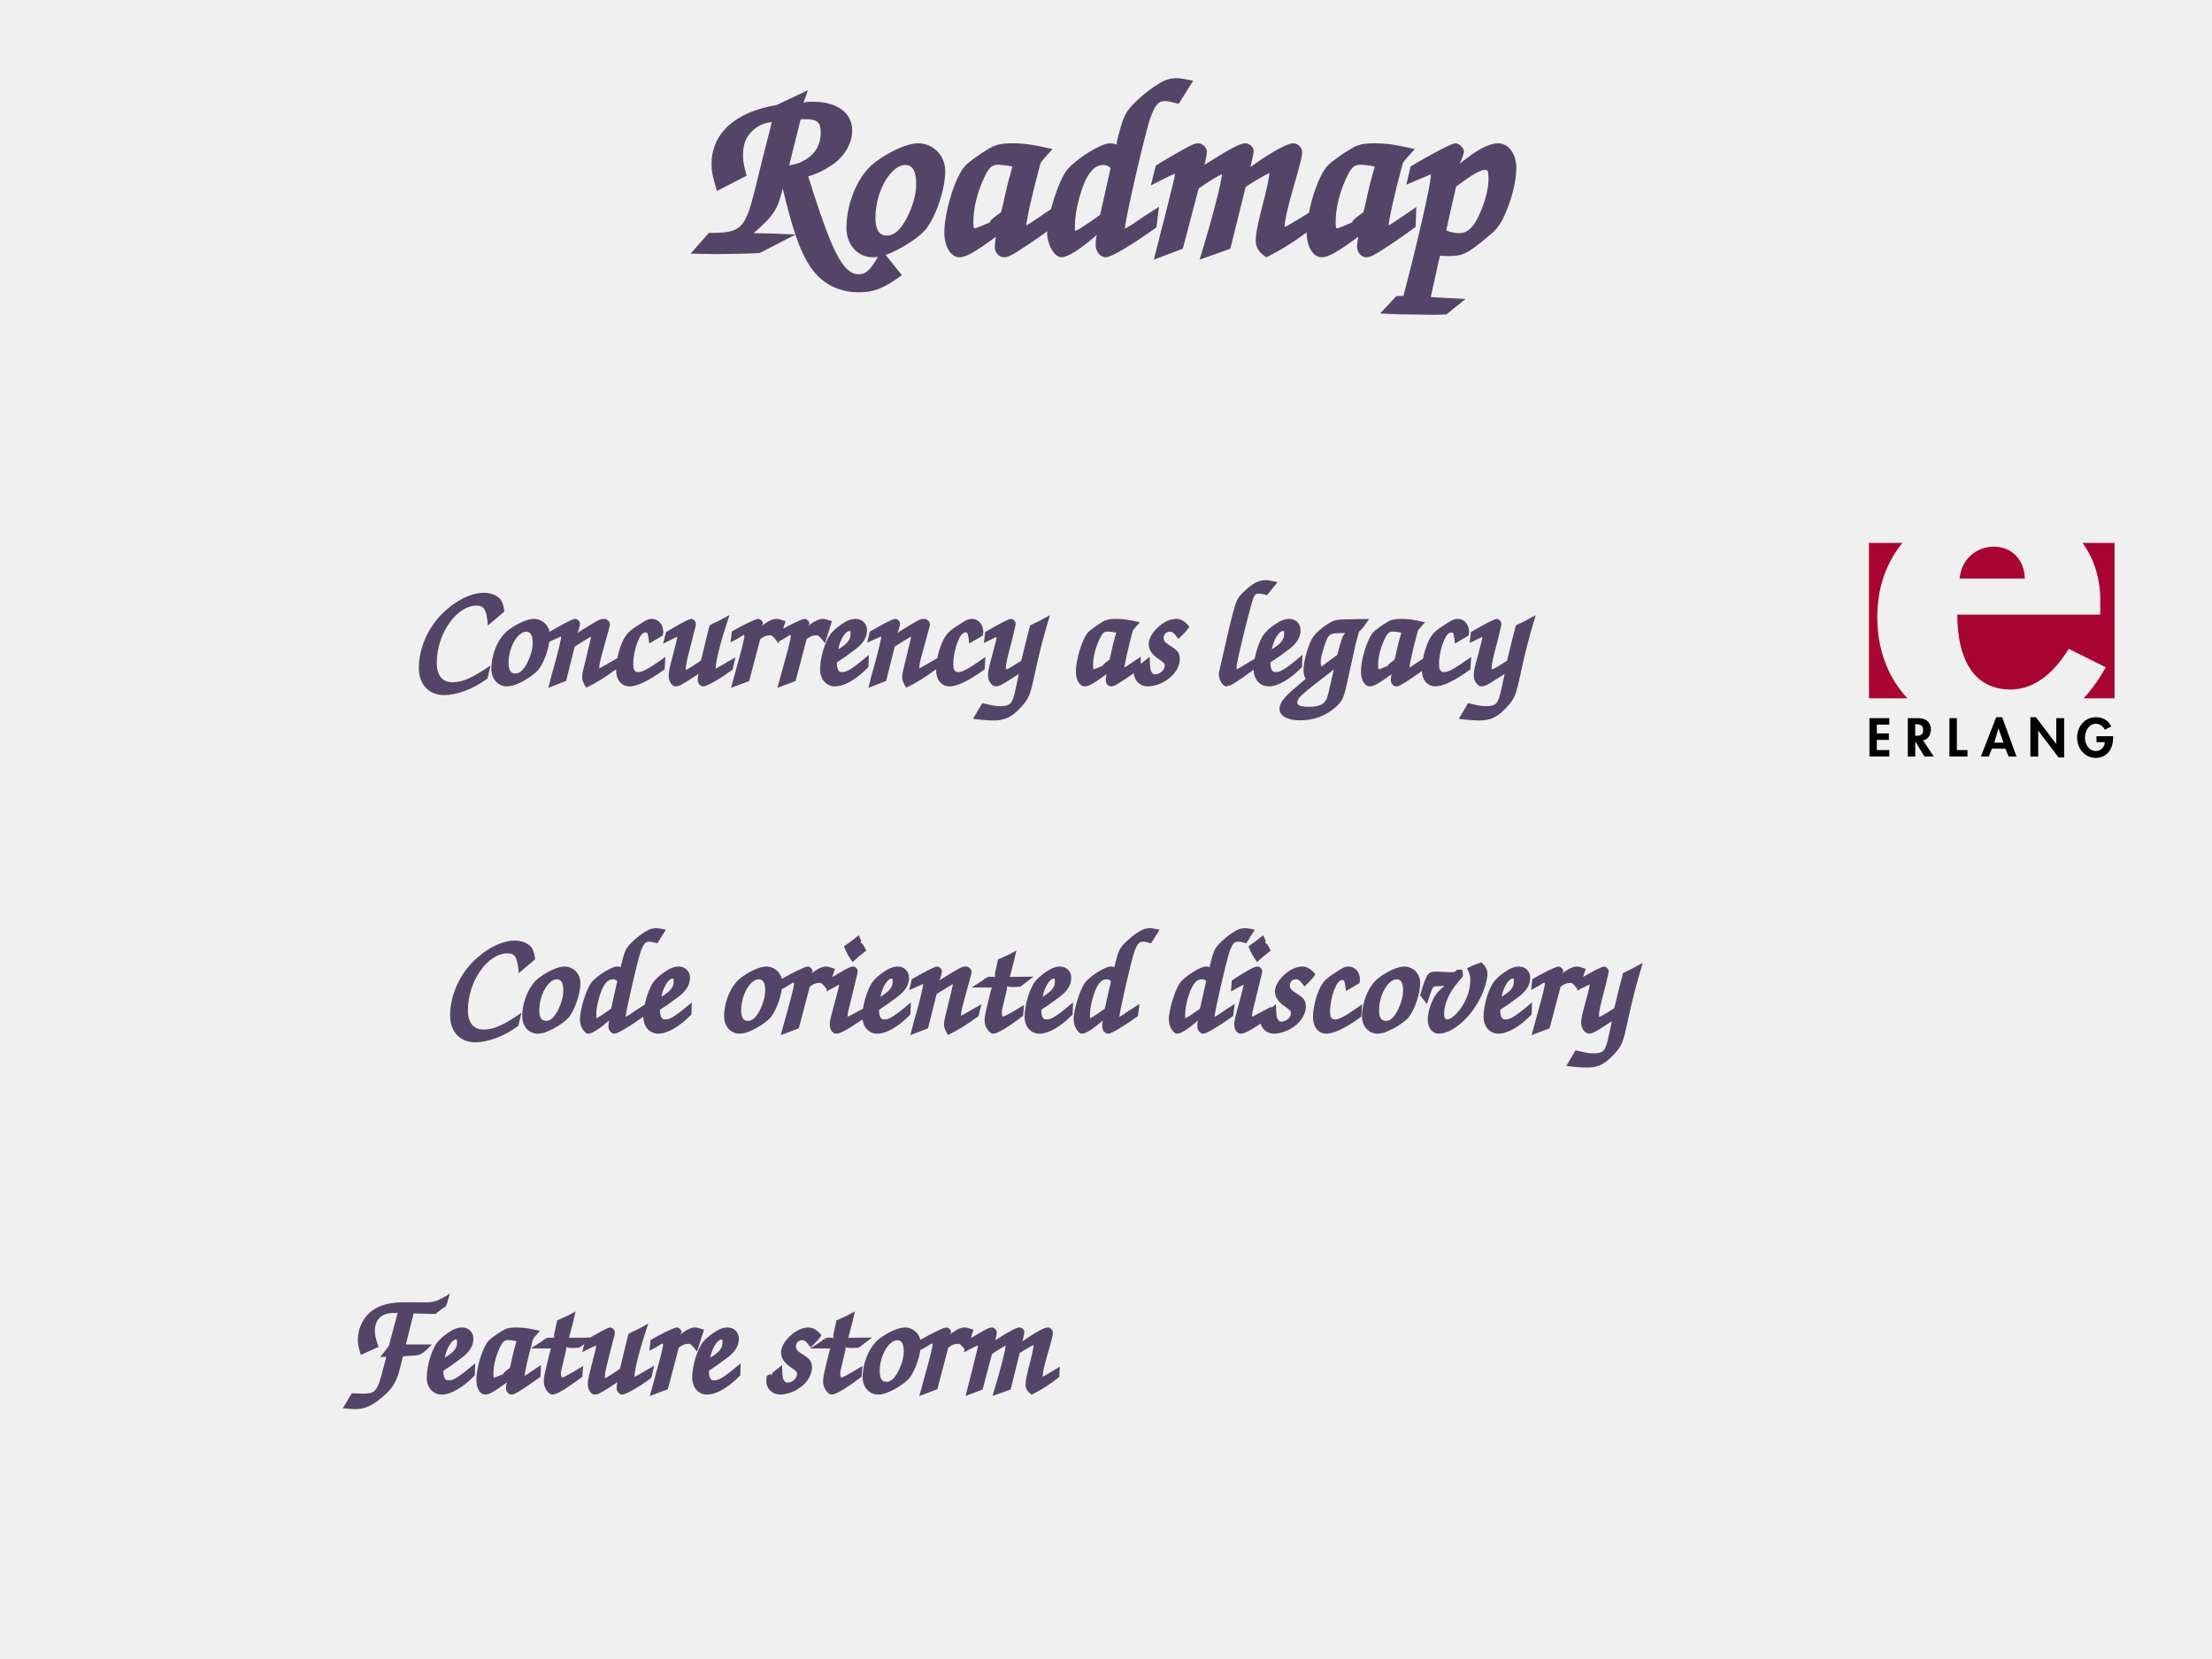
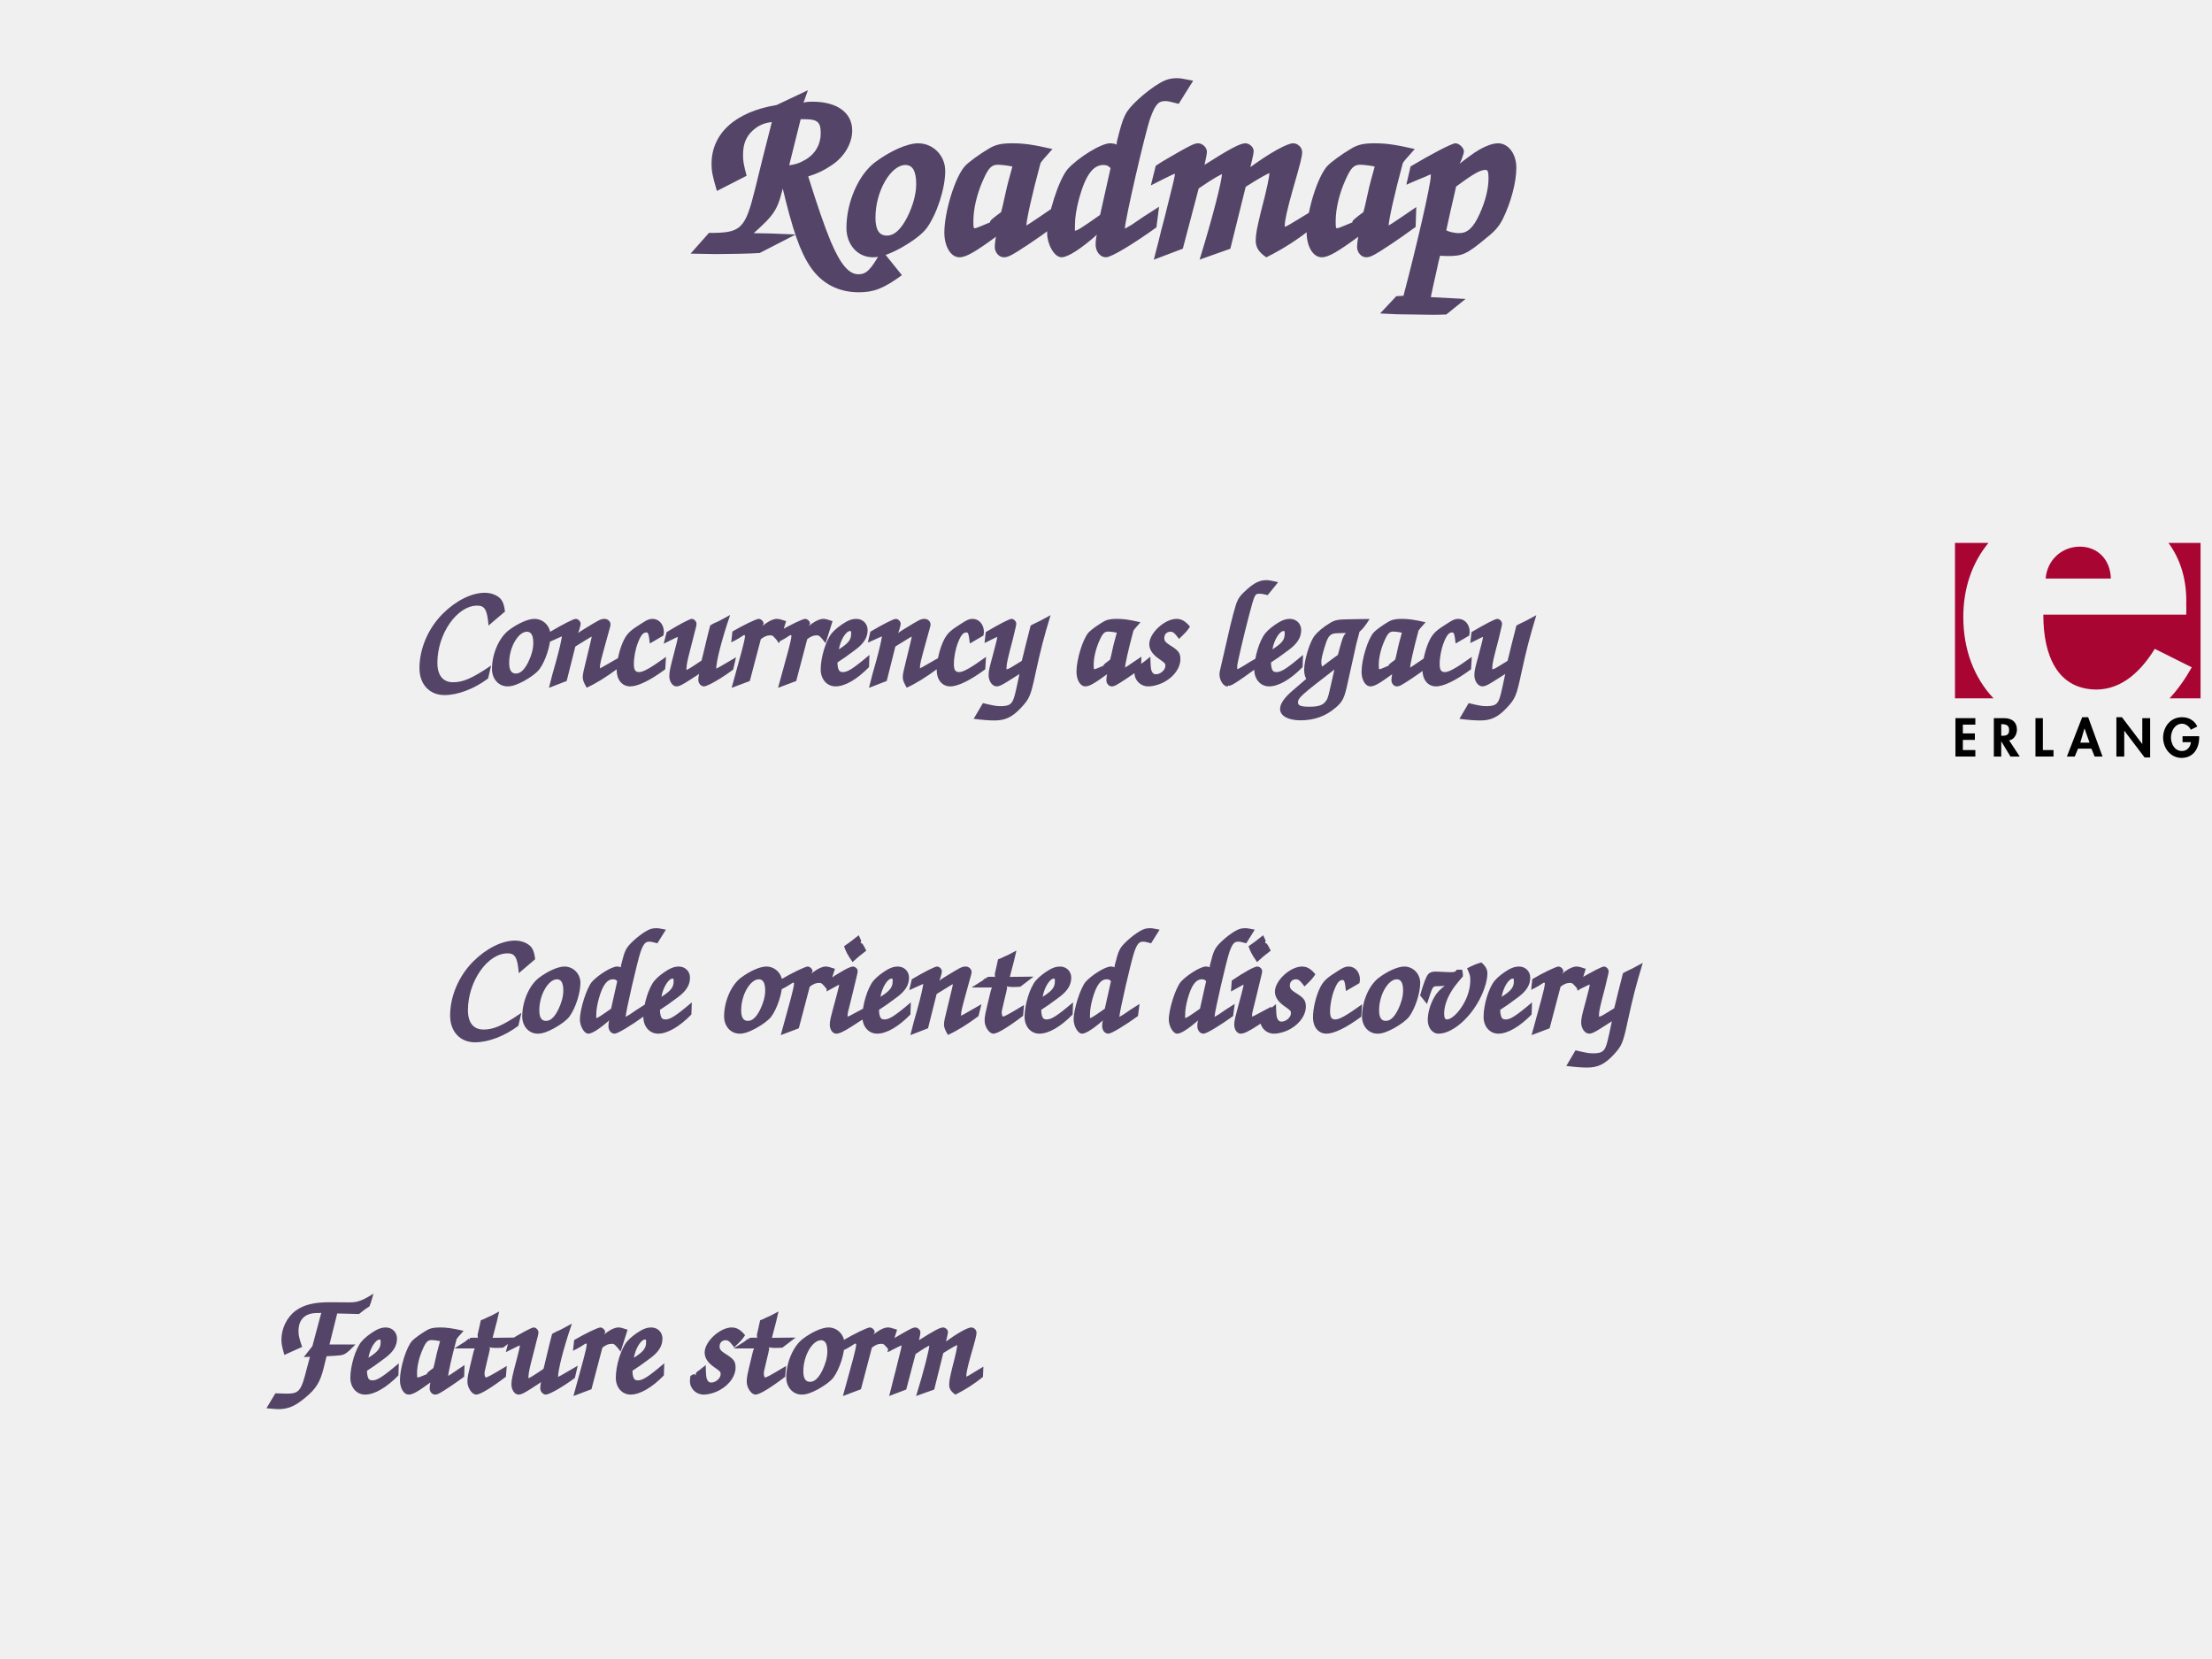
<svg xmlns="http://www.w3.org/2000/svg" width="1400mm" height="1050mm" viewBox="0 0 4960.63 3720.472" id="svg2" version="1.1">
  <defs id="defs4">
    <marker orient="auto" refY="0" refX="0" id="Arrow1Mend" style="overflow:visible">
      <path id="path4420" d="M 0,0 5,-5 -12.5,0 5,5 Z" style="fill:#00bff0;fill-opacity:1;fill-rule:evenodd;stroke:#00bff0;stroke-width:1pt;stroke-opacity:1" transform="matrix(-0.4,0,0,-0.4,-4,0)" />
    </marker>
    <linearGradient id="b" y2="1.85" x2="57.903" y1="1.85" x1="57.903" gradientTransform="scale(0)" gradientUnits="userSpaceOnUse">
      <stop id="stop4879" offset="0%" stop-color="#41873F" />
      <stop id="stop4881" offset="32.88%" stop-color="#418B3D" />
      <stop id="stop4883" offset="63.52%" stop-color="#419637" />
      <stop id="stop4885" offset="93.19%" stop-color="#3FA92D" />
      <stop id="stop4887" offset="100%" stop-color="#3FAE2A" />
    </linearGradient>
    <path d="m 57.903,1.85 a 5.957,5.957 0 0 0 -5.894,0 L 3.352,29.933 c -1.85,1.04 -2.89,3.005 -2.89,5.085 v 56.286 c 0,2.08 1.156,4.045 2.89,5.085 l 48.657,28.085 a 5.957,5.957 0 0 0 5.894,0 l 48.658,-28.085 c 1.849,-1.04 2.89,-3.005 2.89,-5.085 V 35.019 c 0,-2.08 -1.157,-4.045 -2.89,-5.085 z" id="a" />
    <linearGradient id="d" y2="-4.342" x2="102.805" y1="22.883" x1="59.835" gradientTransform="scale(1.319385,0.7579287)" gradientUnits="userSpaceOnUse">
      <stop id="stop4891" offset="13.76%" stop-color="#41873F" />
      <stop id="stop4893" offset="40.32%" stop-color="#54A044" />
      <stop id="stop4895" offset="71.36%" stop-color="#66B848" />
      <stop id="stop4897" offset="90.81%" stop-color="#6CC04A" />
    </linearGradient>
    <linearGradient id="e" y2="1.396" x2="60.625" y1="1.396" x1="5.463" gradientTransform="scale(1.631816,0.6128141)" gradientUnits="userSpaceOnUse">
      <stop id="stop4900" offset="9.192%" stop-color="#6CC04A" />
      <stop id="stop4902" offset="28.64%" stop-color="#66B848" />
      <stop id="stop4904" offset="59.68%" stop-color="#54A044" />
      <stop id="stop4906" offset="86.24%" stop-color="#41873F" />
    </linearGradient>
    <linearGradient id="f" y2="66.99" x2="120.279" y1="66.99" x1="-1.422" gradientTransform="scale(0.9251478,1.080908)" gradientUnits="userSpaceOnUse">
      <stop id="stop4909" offset="9.192%" stop-color="#6CC04A" />
      <stop id="stop4911" offset="28.64%" stop-color="#66B848" />
      <stop id="stop4913" offset="59.68%" stop-color="#54A044" />
      <stop id="stop4915" offset="86.24%" stop-color="#41873F" />
    </linearGradient>
    <linearGradient id="g" y2="68.392" x2="169.562" y1="68.392" x1="117.947" gradientTransform="scale(0.6549234,1.526896)" gradientUnits="userSpaceOnUse">
      <stop id="stop4918" offset="9.192%" stop-color="#6CC04A" />
      <stop id="stop4920" offset="28.64%" stop-color="#66B848" />
      <stop id="stop4922" offset="59.68%" stop-color="#54A044" />
      <stop id="stop4924" offset="86.24%" stop-color="#41873F" />
    </linearGradient>
    <linearGradient id="h" y2="157.815" x2="81.333" y1="157.815" x1="5.587" gradientTransform="scale(1.317809,0.7588352)" gradientUnits="userSpaceOnUse">
      <stop id="stop4927" offset="9.192%" stop-color="#6CC04A" />
      <stop id="stop4929" offset="28.64%" stop-color="#66B848" />
      <stop id="stop4931" offset="59.68%" stop-color="#54A044" />
      <stop id="stop4933" offset="86.24%" stop-color="#41873F" />
    </linearGradient>
    <linearGradient id="i" y2="213.823" x2="45.653" y1="61.09" x1="92.368" gradientTransform="scale(1.317809,0.7588352)" gradientUnits="userSpaceOnUse">
      <stop id="stop4936" offset="0%" stop-color="#41873F" />
      <stop id="stop4938" offset="32.88%" stop-color="#418B3D" />
      <stop id="stop4940" offset="63.52%" stop-color="#419637" />
      <stop id="stop4942" offset="93.19%" stop-color="#3FA92D" />
      <stop id="stop4944" offset="100%" stop-color="#3FAE2A" />
    </linearGradient>
    <path id="a-8" d="m 57.903,1.85 a 5.957,5.957 0 0 0 -5.894,0 L 3.352,29.933 c -1.85,1.04 -2.89,3.005 -2.89,5.085 v 56.286 c 0,2.08 1.156,4.045 2.89,5.085 l 48.657,28.085 a 5.957,5.957 0 0 0 5.894,0 l 48.658,-28.085 c 1.849,-1.04 2.89,-3.005 2.89,-5.085 V 35.019 c 0,-2.08 -1.157,-4.045 -2.89,-5.085 z" />
    <linearGradient x1="93.628" y1="24.229" gradientTransform="matrix(0.9973,-0.0732,0.0732,0.9973,-6.3155,6.9983)" x2="93.628" gradientUnits="userSpaceOnUse" y2="122.5" id="SVGID_1_">
      <stop id="stop9977" offset="0" style="stop-color:#C56FB4" />
      <stop id="stop9979" offset="1" style="stop-color:#9C2683" />
    </linearGradient>
    <linearGradient x1="123.84" y1="53.573" x2="123.84" gradientUnits="userSpaceOnUse" y2="151.85" id="SVGID_2_" gradientTransform="matrix(0.9375,0,0,0.9375,1331.761,575.3704)">
      <stop id="stop9986" offset="0" style="stop-color:#8BC53F" />
      <stop id="stop9988" offset="1" style="stop-color:#6C9C31" />
    </linearGradient>
    <clipPath id="clipPath3927">
      <path id="path3929" style="fill:none;stroke:#ffffff;stroke-width:103.88" d="m 1486.1,1425.8 a 1043.75,1033.85 0 1 1 -2087.5,0 1043.75,1033.85 0 1 1 2087.5,0 z" transform="matrix(0.89346,0,0,-0.90205,632.34,2313.7)" />
    </clipPath>
    <linearGradient gradientUnits="userSpaceOnUse" gradientTransform="scale(0.8053628,1.241677)" x1="167.517" y1="24.393" x2="160.31" y2="320.034" id="linearGradient-1">
      <stop stop-color="#D9D8DC" offset="0%" id="stop1963" />
      <stop stop-color="#FFFFFF" stop-opacity="0.385" offset="100%" id="stop1965" />
    </linearGradient>
    <linearGradient gradientUnits="userSpaceOnUse" gradientTransform="scale(0.7091312,1.410176)" x1="199.036" y1="21.413" x2="140.071" y2="278.408" id="linearGradient-2">
      <stop stop-color="#8D67AF" stop-opacity="0.672" offset="0%" id="stop1968" />
      <stop stop-color="#9F8DAF" offset="100%" id="stop1970" />
    </linearGradient>
    <linearGradient gradientUnits="userSpaceOnUse" gradientTransform="scale(0.7616447,1.312948)" x1="206.428" y1="100.918" x2="206.428" y2="294.312" id="linearGradient-3">
      <stop stop-color="#26053D" stop-opacity="0.762" offset="0%" id="stop1973" />
      <stop stop-color="#B7B4B4" stop-opacity="0.278" offset="100%" id="stop1975" />
    </linearGradient>
    <linearGradient gradientUnits="userSpaceOnUse" gradientTransform="scale(1.147305,0.8716079)" x1="23.483" y1="171.718" x2="112.931" y2="351.723" id="linearGradient-4">
      <stop stop-color="#91739F" stop-opacity="0.46" offset="0%" id="stop1978" />
      <stop stop-color="#32054F" stop-opacity="0.54" offset="100%" id="stop1980" />
    </linearGradient>
    <linearGradient gradientUnits="userSpaceOnUse" gradientTransform="scale(0.8806872,1.135477)" x1="226.781" y1="317.252" x2="67.804" y2="147.413" id="linearGradient-5">
      <stop stop-color="#463D49" stop-opacity="0.331" offset="0%" id="stop1983" />
      <stop stop-color="#340A50" stop-opacity="0.821" offset="100%" id="stop1985" />
    </linearGradient>
    <linearGradient gradientUnits="userSpaceOnUse" gradientTransform="scale(0.6579671,1.519833)" x1="248.016" y1="88.755" x2="200.705" y2="255.005" id="linearGradient-6">
      <stop stop-color="#715383" stop-opacity="0.145" offset="0%" id="stop1988" />
      <stop stop-color="#F4F4F4" stop-opacity="0.234" offset="100%" id="stop1990" />
    </linearGradient>
    <linearGradient gradientUnits="userSpaceOnUse" gradientTransform="scale(0.5695618,1.755736)" x1="307.564" y1="109.963" x2="156.451" y2="81.527" id="linearGradient-7">
      <stop stop-color="#A5A1A8" stop-opacity="0.356" offset="0%" id="stop1993" />
      <stop stop-color="#370C50" stop-opacity="0.582" offset="100%" id="stop1995" />
    </linearGradient>
    <clipPath id="p.0">
      <path style="clip-rule:nonzero" d="M 0,0 H 437 V 487 H 0 Z" id="path19598" />
    </clipPath>
  </defs>
  <g id="layer1" transform="translate(-697.7778,2635.126)">
    <text xml:space="preserve" style="font-style:normal;font-weight:normal;font-size:37.5px;line-height:125%;font-family:sans-serif;letter-spacing:0px;word-spacing:0px;fill:#544568;fill-opacity:1;stroke:none;stroke-width:0.938px;stroke-linecap:butt;stroke-linejoin:miter;stroke-opacity:1" x="1503.408" y="493.518" id="text1704">
      <tspan id="tspan1702" x="1503.408" y="526.697" style="fill:#544568;fill-opacity:1;stroke-width:0.938px" />
    </text>
    <text xml:space="preserve" style="font-style:normal;font-weight:normal;font-size:37.5px;line-height:1.25;font-family:sans-serif;letter-spacing:0px;word-spacing:0px;fill:#544568;fill-opacity:1;stroke:none;stroke-width:0.938" x="2535.518" y="-680.157" id="text2626">
      <tspan id="tspan2624" x="2535.518" y="-646.978" style="fill:#544568;fill-opacity:1;stroke-width:0.938" />
    </text>
    <flowRoot xml:space="preserve" id="flowRoot1547" style="font-style:normal;font-variant:normal;font-weight:normal;font-stretch:normal;font-size:40px;line-height:1.25;font-family:serif;-inkscape-font-specification:serif;letter-spacing:0px;word-spacing:0px;fill:#544568;fill-opacity:1;stroke:none" transform="matrix(0.9375,0,0,0.9375,688.6434,-1104.579)">
      <flowRegion id="flowRegion1549" style="fill:#544568;fill-opacity:1">
        <rect id="rect1551" width="297.174" height="77.947" x="462.811" y="567.494" style="fill:#544568;fill-opacity:1" />
      </flowRegion>
      <flowPara id="flowPara1553" />
    </flowRoot>
    <flowRoot xml:space="preserve" id="flowRoot1559" style="font-style:normal;font-variant:normal;font-weight:normal;font-stretch:normal;font-size:40px;line-height:1.25;font-family:serif;-inkscape-font-specification:serif;letter-spacing:0px;word-spacing:0px;fill:#544568;fill-opacity:1;stroke:none">
      <flowRegion id="flowRegion1561" style="fill:#544568;fill-opacity:1">
        <rect id="rect1563" width="925.623" height="516.4" x="1081.517" y="431.087" style="fill:#544568;fill-opacity:1" />
      </flowRegion>
      <flowPara id="flowPara1565" />
    </flowRoot>
    <flowRoot xml:space="preserve" id="flowRoot1787" style="font-style:normal;font-variant:normal;font-weight:normal;font-stretch:normal;font-size:40px;line-height:1.25;font-family:serif;-inkscape-font-specification:serif;letter-spacing:0px;word-spacing:0px;fill:#000000;fill-opacity:1;stroke:none">
      <flowRegion id="flowRegion1789">
        <rect id="rect1791" width="1096.132" height="297.174" x="906.136" y="1585.679" />
      </flowRegion>
      <flowPara id="flowPara1793" />
    </flowRoot>
    <text xml:space="preserve" style="font-style:normal;font-variant:normal;font-weight:normal;font-stretch:normal;font-size:67.369px;line-height:1.25;font-family:serif;-inkscape-font-specification:serif;text-align:center;letter-spacing:0px;word-spacing:0px;text-anchor:middle;fill:#544568;fill-opacity:1;stroke:none;stroke-width:1.684" x="3053.387" y="-321.24" id="text1545-0">
      <tspan x="3053.387" y="-321.24" style="font-style:normal;font-variant:normal;font-weight:bold;font-stretch:normal;font-size:323.37px;font-family:'Comic Sans MS';-inkscape-font-specification:'Comic Sans MS Bold';text-align:center;text-anchor:middle;fill:#544568;fill-opacity:1;stroke-width:1.684" id="tspan1075-5">Code oriented discovery</tspan>
    </text>
-     <g id="g24119" transform="translate(-45.09436)">
-       <text id="text1545" y="-1100.066" x="2961.011" style="font-style:normal;font-variant:normal;font-weight:normal;font-stretch:normal;font-size:67.748px;line-height:1.25;font-family:serif;-inkscape-font-specification:serif;text-align:center;letter-spacing:0px;word-spacing:0px;text-anchor:middle;fill:#544568;fill-opacity:1;stroke:none;stroke-width:1.694" xml:space="preserve">
-         <tspan id="tspan1075" style="font-style:normal;font-variant:normal;font-weight:bold;font-stretch:normal;font-size:325.188px;font-family:'Comic Sans MS';-inkscape-font-specification:'Comic Sans MS Bold';text-align:center;text-anchor:middle;fill:#544568;fill-opacity:1;stroke-width:1.694" y="-1100.066" x="2961.011">Concurrency as legacy</tspan>
-       </text>
-       <g transform="matrix(0.8167809,0,0,0.8167809,1941.928,417.6405)" id="g24037">
-         <g transform="matrix(2.783085,0,0,2.783085,3663.506,-2247.847)" id="g8" style="fill:#a90533">
-           <path d="M 38.003,153.656 C 19.2,133.731 8.198,106.205 8.226,73.362 8.2,44.317 17.326,19.351 33.015,0.354 l -0.025,0.01 H 0.014 V 153.659 H 37.98 l 0.023,-0.003 v 0 z" id="path10" />
-           <path d="m 211.673,153.669 c 8.1,-8.675 15.358,-18.893 21.935,-30.577 l -36.499,-18.25 c -12.818,20.839 -31.564,40.021 -57.486,40.149 -37.726,-0.128 -52.549,-32.388 -52.467,-73.91 H 228.133 c 0.188,-4.688 0.188,-6.868 0,-9.124 0.92,-24.703 -5.627,-45.468 -17.537,-61.638 l -0.061,0.046 h 31.741 V 153.66 h -30.672 l 0.069,0.009 v 0 z" id="path12" />
-           <path d="M 89.437,35.494 C 90.998,16.694 105.82,4.051 123.199,4.013 c 17.497,0.038 30.14,12.681 30.568,31.48 z" id="path14" />
-         </g>
-         <g transform="matrix(2.783085,0,0,2.783085,3663.506,-2247.847)" id="g16">
-           <path d="m 20.089,179.608 v -6.387 H 0.471 v 37.868 H 20.089 v -6.388 H 7.771 v -10.037 H 19.632 v -6.387 H 7.771 v -8.669 z" id="path18" />
-           <path d="m 53.394,195.12 c 4.891,-0.726 7.576,-5.572 7.756,-10.493 -0.18,-8.051 -5.399,-11.382 -12.775,-11.406 H 38.339 v 37.868 h 7.3 v -15.056 l 9.125,15.056 h 9.125 L 53.394,195.12 v 0 z m -7.757,-15.968 h 0.912 c 3.983,0.15 6.972,1.058 6.844,5.931 0.128,4.465 -2.76,5.676 -6.844,5.475 h -0.912 z" id="path20" />
-           <path d="m 86.699,173.222 h -7.299 v 37.868 h 17.793 v -6.388 H 86.699 Z" id="path22" />
-           <path d="m 134.604,203.333 3.194,7.756 h 7.756 l -14.143,-38.78 h -5.931 l -15.056,38.78 h 7.755 l 3.194,-7.756 z m -1.825,-5.93 h -9.125 l 4.106,-14.143 z" id="path24" />
-           <path d="m 159.242,211.089 h 7.755 v -25.549 l 20.075,26.461 h 5.474 v -38.78 h -7.755 v 25.549 L 164.716,172.309 h -5.474 z" id="path26" />
-           <path d="m 224.483,191.014 v 5.931 h 8.212 c -0.171,4.766 -4.072,8.805 -8.669,8.669 -7.259,0.136 -10.857,-6.879 -10.95,-13.231 0.093,-6.267 3.64,-13.586 10.95,-13.687 3.836,0.101 7.079,2.725 8.669,5.931 l 6.387,-3.194 c -2.809,-5.917 -8.483,-9.198 -15.056,-9.125 -11.313,-0.073 -18.557,9.265 -18.706,20.074 0.148,10.54 7.191,19.929 18.25,20.074 11.943,-0.146 17.466,-9.686 17.337,-20.531 v -0.912 z" id="path28" />
-         </g>
+     <text xml:space="preserve" style="font-style:normal;font-variant:normal;font-weight:normal;font-stretch:normal;font-size:67.748px;line-height:1.25;font-family:serif;-inkscape-font-specification:serif;text-align:center;letter-spacing:0px;word-spacing:0px;text-anchor:middle;fill:#544568;fill-opacity:1;stroke:none;stroke-width:1.694" x="2899.676" y="-1100.066" id="text1545">
+       <tspan x="2899.676" y="-1100.066" style="font-style:normal;font-variant:normal;font-weight:bold;font-stretch:normal;font-size:325.188px;font-family:'Comic Sans MS';-inkscape-font-specification:'Comic Sans MS Bold';text-align:center;text-anchor:middle;fill:#544568;fill-opacity:1;stroke-width:1.694" id="tspan1075">Concurrency as legacy</tspan>
+     </text>
+     <g id="g24037" transform="matrix(0.8167809,0,0,0.8167809,2089.728,417.6405)">
+       <g style="fill:#a90533" id="g8" transform="matrix(2.783085,0,0,2.783085,3663.506,-2247.847)">
+         <path id="path10" d="M 38.003,153.656 C 19.2,133.731 8.198,106.205 8.226,73.362 8.2,44.317 17.326,19.351 33.015,0.354 l -0.025,0.01 H 0.014 V 153.659 H 37.98 l 0.023,-0.003 v 0 z" />
+         <path id="path12" d="m 211.673,153.669 c 8.1,-8.675 15.358,-18.893 21.935,-30.577 l -36.499,-18.25 c -12.818,20.839 -31.564,40.021 -57.486,40.149 -37.726,-0.128 -52.549,-32.388 -52.467,-73.91 H 228.133 c 0.188,-4.688 0.188,-6.868 0,-9.124 0.92,-24.703 -5.627,-45.468 -17.537,-61.638 l -0.061,0.046 h 31.741 V 153.66 h -30.672 l 0.069,0.009 v 0 z" />
+         <path id="path14" d="M 89.437,35.494 C 90.998,16.694 105.82,4.051 123.199,4.013 c 17.497,0.038 30.14,12.681 30.568,31.48 z" />
+       </g>
+       <g id="g16" transform="matrix(2.783085,0,0,2.783085,3663.506,-2247.847)">
+         <path id="path18" d="m 20.089,179.608 v -6.387 H 0.471 v 37.868 H 20.089 v -6.388 H 7.771 v -10.037 H 19.632 v -6.387 H 7.771 v -8.669 z" />
+         <path id="path20" d="m 53.394,195.12 c 4.891,-0.726 7.576,-5.572 7.756,-10.493 -0.18,-8.051 -5.399,-11.382 -12.775,-11.406 H 38.339 v 37.868 h 7.3 v -15.056 l 9.125,15.056 h 9.125 L 53.394,195.12 v 0 z m -7.757,-15.968 h 0.912 c 3.983,0.15 6.972,1.058 6.844,5.931 0.128,4.465 -2.76,5.676 -6.844,5.475 h -0.912 z" />
+         <path id="path22" d="m 86.699,173.222 h -7.299 v 37.868 h 17.793 v -6.388 H 86.699 Z" />
+         <path id="path24" d="m 134.604,203.333 3.194,7.756 h 7.756 l -14.143,-38.78 h -5.931 l -15.056,38.78 h 7.755 l 3.194,-7.756 z m -1.825,-5.93 h -9.125 l 4.106,-14.143 z" />
+         <path id="path26" d="m 159.242,211.089 h 7.755 v -25.549 l 20.075,26.461 h 5.474 v -38.78 h -7.755 v 25.549 L 164.716,172.309 h -5.474 z" />
+         <path id="path28" d="m 224.483,191.014 v 5.931 h 8.212 c -0.171,4.766 -4.072,8.805 -8.669,8.669 -7.259,0.136 -10.857,-6.879 -10.95,-13.231 0.093,-6.267 3.64,-13.586 10.95,-13.687 3.836,0.101 7.079,2.725 8.669,5.931 l 6.387,-3.194 c -2.809,-5.917 -8.483,-9.198 -15.056,-9.125 -11.313,-0.073 -18.557,9.265 -18.706,20.074 0.148,10.54 7.191,19.929 18.25,20.074 11.943,-0.146 17.466,-9.686 17.337,-20.531 v -0.912 z" />
      </g>
    </g>
    <text xml:space="preserve" style="font-style:normal;font-variant:normal;font-weight:normal;font-stretch:normal;font-size:114.372px;line-height:1.25;font-family:serif;-inkscape-font-specification:serif;text-align:center;letter-spacing:0px;word-spacing:0px;text-anchor:middle;fill:#544568;fill-opacity:1;stroke:none;stroke-width:2.859" x="3220.117" y="-2065.305" id="text1545-0-5">
      <tspan x="3220.117" y="-2065.305" style="font-style:normal;font-variant:normal;font-weight:bold;font-stretch:normal;font-size:548.983px;font-family:'Comic Sans MS';-inkscape-font-specification:'Comic Sans MS Bold';text-align:center;text-anchor:middle;fill:#544568;fill-opacity:1;stroke-width:2.859" id="tspan1075-5-7">Roadmap</tspan>
    </text>
-     <text xml:space="preserve" style="font-style:normal;font-variant:normal;font-weight:normal;font-stretch:normal;font-size:67.369px;line-height:1.25;font-family:serif;-inkscape-font-specification:serif;text-align:center;letter-spacing:0px;word-spacing:0px;text-anchor:middle;fill:#544568;fill-opacity:1;stroke:none;stroke-width:1.684" x="2288.068" y="488.171" id="text1545-0-58">
-       <tspan x="2288.068" y="488.171" style="font-style:normal;font-variant:normal;font-weight:bold;font-stretch:normal;font-size:323.37px;font-family:'Comic Sans MS';-inkscape-font-specification:'Comic Sans MS Bold';text-align:center;text-anchor:middle;fill:#544568;fill-opacity:1;stroke-width:1.684" id="tspan1075-5-9">Feature storm</tspan>
+     <text xml:space="preserve" style="font-style:normal;font-variant:normal;font-weight:normal;font-stretch:normal;font-size:67.369px;line-height:1.25;font-family:serif;-inkscape-font-specification:serif;text-align:center;letter-spacing:0px;word-spacing:0px;text-anchor:middle;fill:#544568;fill-opacity:1;stroke:none;stroke-width:1.684" x="2116.751" y="488.171" id="text1545-0-58">
+       <tspan x="2116.751" y="488.171" style="font-style:normal;font-variant:normal;font-weight:bold;font-stretch:normal;font-size:323.37px;font-family:'Comic Sans MS';-inkscape-font-specification:'Comic Sans MS Bold';text-align:center;text-anchor:middle;fill:#544568;fill-opacity:1;stroke-width:1.684" id="tspan1075-5-9">Feature storm</tspan>
    </text>
  </g>
  <style id="style2996" type="text/css">
	.st0{fill:#DAF4CC;}
	.st1{fill:#6AAF4E;stroke:#424242;stroke-width:1.779;stroke-miterlimit:10;}
	.st2{fill:#FFFFFF;stroke:#424242;stroke-width:1.779;stroke-miterlimit:10;}
	.st3{fill:#424242;}
	.st4{fill:#FFFFFF;stroke:#424242;stroke-width:1.726;stroke-miterlimit:10;}
	.st5{fill:none;stroke:#424242;stroke-width:2;stroke-miterlimit:10;}
	.st6{fill:#FFFFFF;stroke:#424242;stroke-width:2;stroke-miterlimit:10;}
	.st7{fill:#87D05F;}
	.st8{fill:#67B145;}
	.st9{fill:none;stroke:#424242;stroke-width:7;stroke-miterlimit:10;}
	.st10{fill:#FFFFFF;}
	.st11{fill:#6AAF4E;stroke:#6AAF4E;stroke-miterlimit:10;}
	.st12{fill:#424242;stroke:#424242;stroke-miterlimit:10;}
	.st13{fill:#6AAF4E;}
	.st14{fill:none;stroke:#6AAF4E;stroke-width:5;stroke-miterlimit:10;}
	.st15{fill:#FFFFFF;stroke:#6AAF4E;stroke-width:5;stroke-miterlimit:10;}
	.st16{fill:#68B245;}
	.st17{fill:none;stroke:#68B245;stroke-width:5;stroke-miterlimit:10;}
	.st18{fill:none;stroke:#6AAF4E;stroke-width:5;stroke-linecap:square;stroke-linejoin:round;stroke-miterlimit:10;}
	.st19{display:none;}
	.st20{display:inline;fill:none;stroke:#6AAF4E;stroke-width:4.171;stroke-miterlimit:10;}
	.st21{display:inline;fill:none;stroke:#6AAF4E;stroke-width:4;stroke-miterlimit:10;}
	.st22{display:inline;fill:#6AAF4E;}
	.st23{fill:none;stroke:#6AAF4E;stroke-width:4.224;stroke-miterlimit:10;}
	.st24{fill:#4BA647;}
</style>
</svg>
